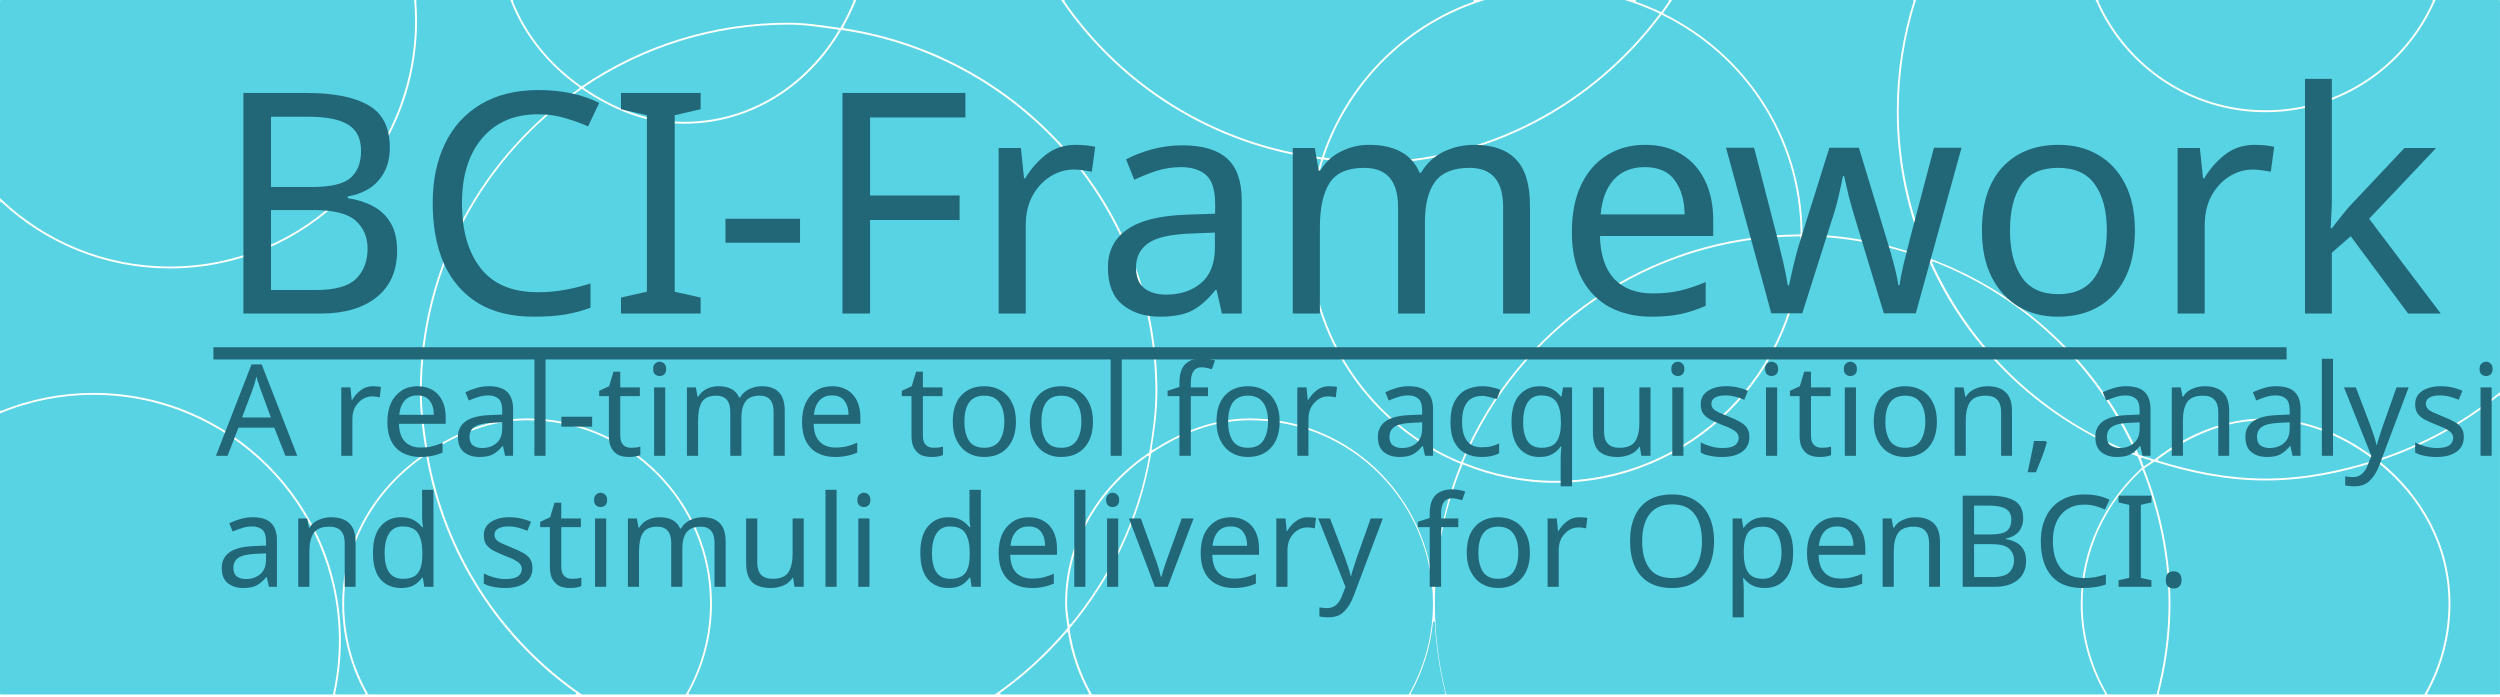
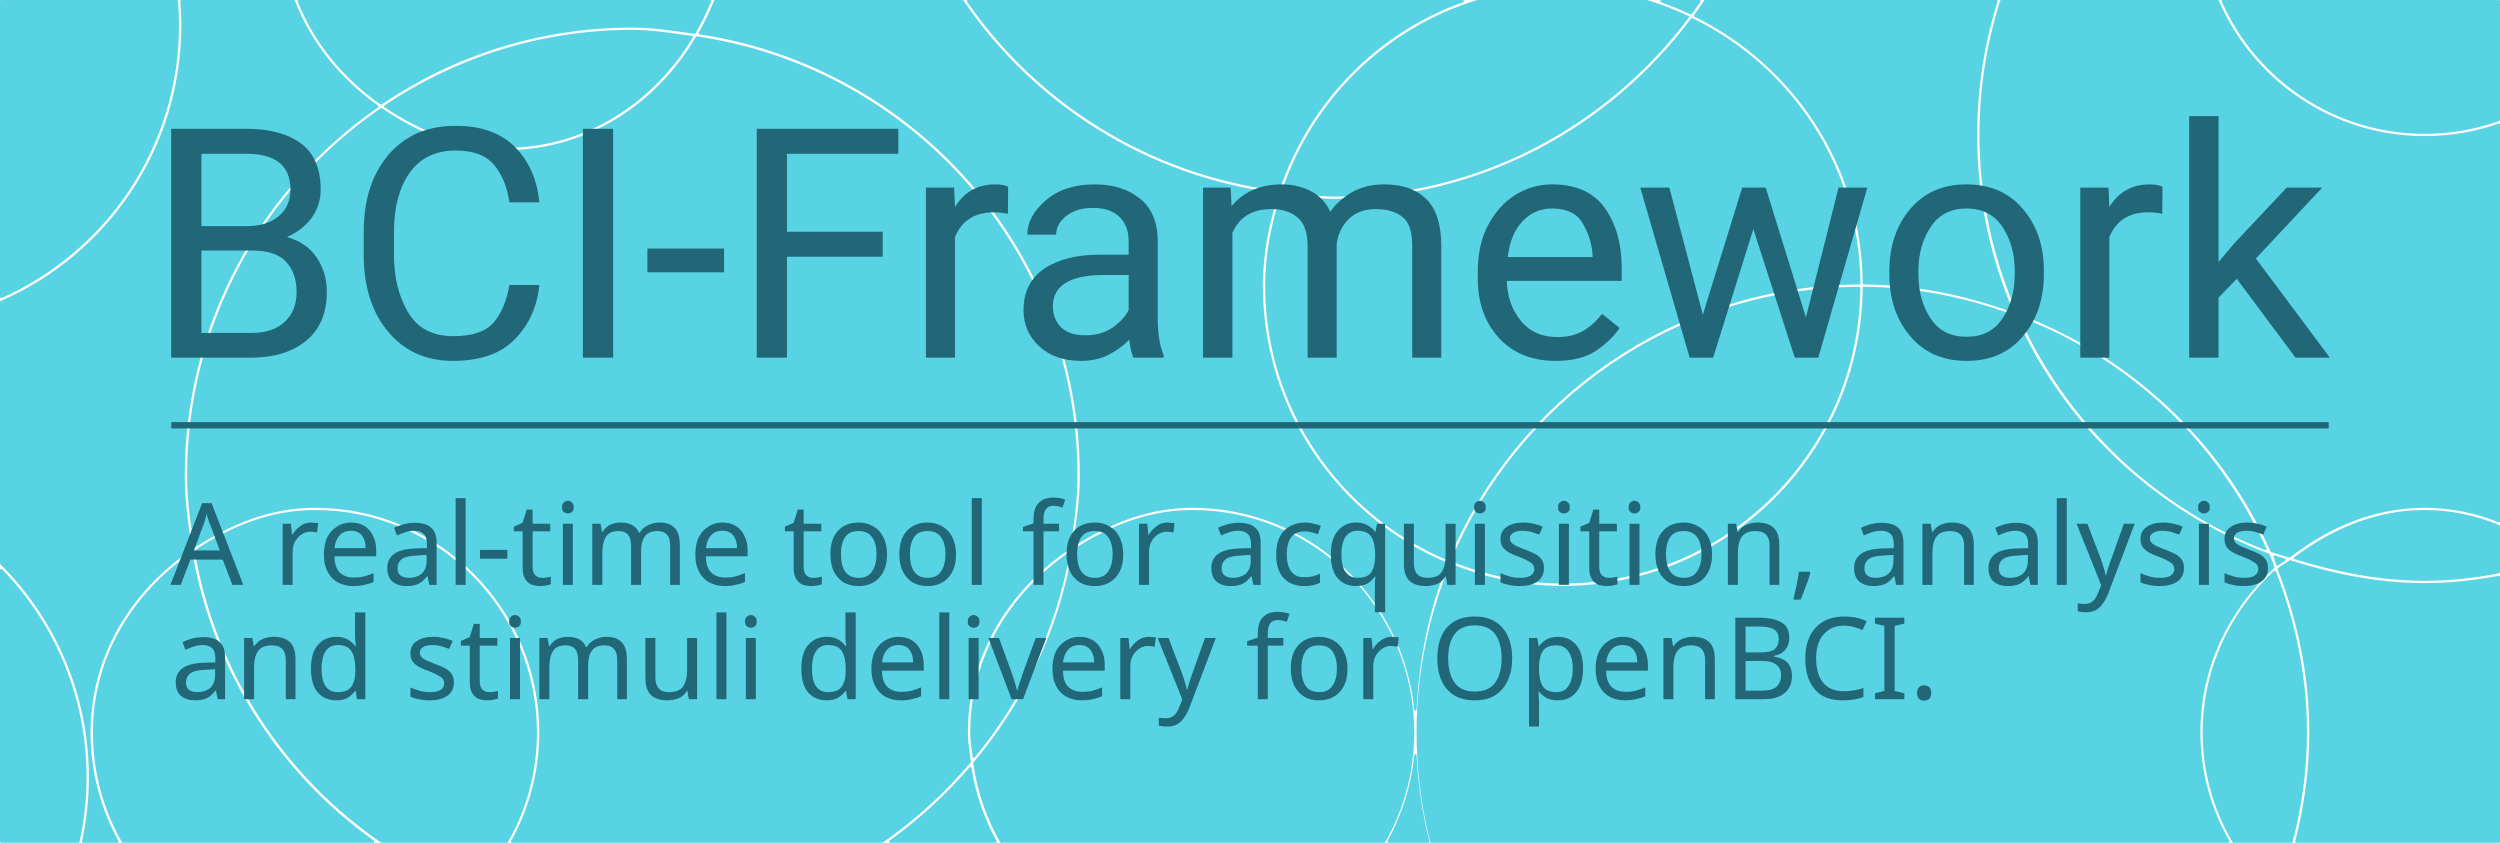
- <svg xmlns="http://www.w3.org/2000/svg" width="720.001" height="200.55" viewBox="0 0 190.5 53.062" version="1.1" id="svg8">
+ <svg xmlns="http://www.w3.org/2000/svg" width="593.292" height="199.999" viewBox="0 0 156.975 52.916" version="1.1" id="svg8">
  <defs id="defs2" />
-   <g id="layer1" transform="translate(326.5035,-2102.328)">
+   <g id="layer1" transform="translate(306.1127,-2102.329)">
    <circle cy="139.725" cx="-591.701" id="circle1545" style="opacity:0.673;fill:#aaaaff;fill-opacity:0.301;stroke:#000000;stroke-width:0.304;stroke-miterlimit:4;stroke-dasharray:none;stroke-opacity:1" r="0" />
    <circle r="0" style="opacity:0.673;fill:#aaaaff;fill-opacity:0.301;stroke:#000000;stroke-width:0.304;stroke-miterlimit:4;stroke-dasharray:none;stroke-opacity:1" id="ellipse1617" cx="-993.513" cy="168.136" />
    <circle r="0" cy="733.208" cx="-958.144" id="ellipse1906" style="opacity:0.673;fill:none;fill-opacity:0.301;stroke:#000000;stroke-width:0.794;stroke-miterlimit:4;stroke-dasharray:none;stroke-opacity:1" />
    <circle r="0" cy="582.331" cx="-1500.972" id="ellipse1926" style="opacity:0.673;fill:none;fill-opacity:0.301;stroke:#000000;stroke-width:0.794;stroke-miterlimit:4;stroke-dasharray:none;stroke-opacity:1" />
    <circle r="0" cy="255.978" cx="-958.144" id="ellipse1946" style="opacity:0.673;fill:none;fill-opacity:0.301;stroke:#000000;stroke-width:0.794;stroke-miterlimit:4;stroke-dasharray:none;stroke-opacity:1" />
    <g id="g898" transform="matrix(1.095339,0,0,1.096988,30.33818,-203.7156)">
-       <path d="m -325.716,2102.225 v 13.668 c 3.052,2.918 7.187,4.714 11.745,4.714 9.391,0 17,-7.611 17,-17.002 0,-0.465 -0.021,-0.925 -0.058,-1.38 z m 28.954,0 c 0.036,0.455 0.057,0.915 0.057,1.38 10e-6,9.534 -7.732,17.265 -17.266,17.265 -4.537,0 -8.663,-1.753 -11.745,-4.615 v 14.379 c 1.992,-0.802 4.165,-1.248 6.444,-1.248 9.534,0 17.268,7.731 17.268,17.265 0,1.263 -0.139,2.493 -0.397,3.679 h 1.971 c -1.025,-1.851 -1.61,-3.979 -1.61,-6.245 -10e-6,-4.451 2.394,-8.185 5.82,-10.51 -0.226,-1.37 -0.422,-2.752 -0.422,-4.185 0,-8.769 4.408,-16.492 11.11,-21.135 -2.134,-1.515 -3.846,-3.582 -4.79,-6.031 z m 6.724,0 c 0.941,2.382 2.622,4.391 4.715,5.859 4.11,-2.784 9.065,-4.412 14.402,-4.412 1.224,0 2.394,0.194 3.572,0.359 0.331,-0.583 0.629,-1.186 0.887,-1.806 z m 23.865,0 c -0.257,0.63 -0.552,1.242 -0.882,1.835 12.356,1.877 21.855,12.451 21.855,25.33 0,1.357 -0.198,2.662 -0.401,3.963 2,-1.269 4.235,-2.193 6.778,-2.193 6.689,0 12.13,5.103 12.794,11.617 0.15,-2.938 0.726,-5.76 1.781,-8.357 -6.22,-2.611 -10.594,-8.754 -10.594,-15.922 0,-1.831 0.363,-3.561 0.891,-5.217 -7.496,-0.962 -13.995,-5.111 -18.044,-11.056 z m 14.501,0 c 4.022,5.816 10.424,9.865 17.802,10.798 1.689,-5.021 5.585,-9.024 10.55,-10.798 z m 29.194,0 c -5.23,1.59 -9.367,5.656 -11.125,10.826 0.971,0.112 1.921,0.295 2.922,0.295 8.317,0 15.63,-4.047 20.275,-10.215 -0.758,-0.354 -1.545,-0.658 -2.355,-0.906 z m 10.549,0 c 0.578,0.206 1.143,0.44 1.694,0.7 0.17,-0.23 0.333,-0.465 0.495,-0.7 z m 2.512,0 c -0.19,0.28 -0.384,0.556 -0.584,0.828 5.685,2.796 9.632,8.573 9.68,15.324 2.988,0.014 5.816,0.621 8.481,1.572 -1.317,-3.092 -2.051,-6.492 -2.051,-10.065 0,-2.673 0.412,-5.245 1.173,-7.659 z m 16.972,0 c -0.767,2.414 -1.183,4.986 -1.183,7.659 0,3.623 0.783,7.056 2.147,10.176 6.489,2.423 11.739,7.334 14.531,13.633 0.334,0.123 0.685,0.207 1.026,0.316 2.182,-1.681 4.787,-2.849 7.753,-2.849 2.967,0 5.571,1.17 7.752,2.852 3.136,-1.008 6.009,-2.6 8.489,-4.646 v -27.14 h -4.378 c -1.987,4.583 -6.55,7.792 -11.863,7.792 -5.313,0 -9.877,-3.208 -11.865,-7.792 z m 12.7,0 c 1.969,4.435 6.408,7.529 11.574,7.529 5.166,0 9.604,-3.094 11.573,-7.529 z m -30.426,1.032 c -4.692,6.25 -12.094,10.352 -20.509,10.352 -1.028,0 -2.006,-0.186 -3.002,-0.303 -0.531,1.646 -0.893,3.368 -0.893,5.192 -10e-6,7.052 4.292,13.099 10.407,15.674 3.865,-9.238 12.959,-15.733 23.584,-15.793 -0.047,-6.672 -3.957,-12.38 -9.586,-15.122 z m -60.75,0.678 c -5.245,0 -10.114,1.592 -14.164,4.31 2.009,1.341 4.287,2.31 6.885,2.31 4.614,0 8.472,-2.591 10.685,-6.277 -1.125,-0.152 -2.239,-0.343 -3.406,-0.343 z m 3.697,0.373 c -2.246,3.822 -6.224,6.513 -10.977,6.513 -2.685,1e-4 -5.039,-1.012 -7.106,-2.414 -6.679,4.588 -11.071,12.266 -11.071,20.983 0,1.376 0.195,2.7 0.405,4.017 2.017,-1.301 4.281,-2.248 6.859,-2.248 7.137,0 12.926,5.789 12.926,12.926 0,2.269 -0.594,4.395 -1.627,6.245 h 21.223 c 1.862,-1.297 3.546,-2.836 5.012,-4.565 -0.073,-0.556 -0.17,-1.104 -0.17,-1.679 0,-4.471 2.412,-8.22 5.863,-10.541 0.224,-1.359 0.42,-2.731 0.42,-4.154 0,-12.794 -9.465,-23.279 -21.758,-25.082 z m 66.635,14.334 c -10.506,0.062 -19.501,6.473 -23.331,15.601 1.963,0.792 4.097,1.252 6.344,1.252 9.34,0 16.905,-7.532 16.987,-16.853 z m 0.266,0 c -0.08,9.466 -7.768,17.121 -17.252,17.121 -2.274,0 -4.433,-0.466 -6.422,-1.266 -1.207,2.963 -1.9,6.191 -1.9,9.588 0,2.155 0.271,4.246 0.776,6.245 h 45.702 c -1.059,-1.841 -1.677,-3.959 -1.677,-6.245 0,-3.771 1.675,-7.092 4.252,-9.455 -0.097,-0.241 -0.181,-0.484 -0.285,-0.721 -6.488,-2.422 -11.738,-7.331 -14.531,-13.628 -2.712,-1.001 -5.605,-1.625 -8.662,-1.639 z m 9.021,1.746 c 2.75,6.041 7.769,10.787 13.992,13.189 -2.749,-6.041 -7.77,-10.787 -13.992,-13.189 z m -127.971,9.263 c -2.281,0 -4.456,0.453 -6.444,1.268 v 19.412 h 23.044 c 0.262,-1.185 0.402,-2.415 0.402,-3.679 10e-6,-9.391 -7.611,-17 -17.002,-17 z m 167.343,0.048 c -2.415,1.959 -5.19,3.498 -8.212,4.497 2.917,2.37 4.896,5.838 4.896,9.889 0,2.265 -0.584,4.394 -1.609,6.245 h 4.924 z m -137.183,1.719 c -2.574,0 -4.832,0.959 -6.83,2.277 1.182,6.9 5.116,12.831 10.65,16.634 h 7.188 c 1.05,-1.844 1.653,-3.974 1.653,-6.249 2e-5,-6.994 -5.666,-12.662 -12.66,-12.662 z m 50.29,0 c -2.567,0 -4.816,0.955 -6.811,2.266 -0.778,4.601 -2.797,8.733 -5.674,12.158 0.226,1.613 0.756,3.128 1.525,4.487 h 21.971 c 1.049,-1.844 1.651,-3.975 1.651,-6.249 0,-6.994 -5.667,-12.662 -12.662,-12.662 z m 70.652,0 c -2.837,0 -5.324,1.11 -7.435,2.686 2.367,0.727 4.83,1.233 7.435,1.233 2.605,0 5.068,-0.506 7.434,-1.233 -2.111,-1.575 -4.597,-2.686 -7.434,-2.686 z m -128.019,2.444 c -3.292,2.286 -5.584,5.906 -5.584,10.219 0,2.274 0.602,4.405 1.651,6.249 h 14.353 c -5.39,-3.83 -9.224,-9.683 -10.42,-16.468 z m 50.271,0.014 c -3.281,2.288 -5.564,5.901 -5.564,10.205 0,0.478 0.089,0.931 0.141,1.395 2.711,-3.294 4.642,-7.225 5.424,-11.6 z m 69.147,0.14 c 0.063,0.147 0.094,0.308 0.154,0.457 0.126,-0.111 0.286,-0.175 0.416,-0.281 -0.189,-0.062 -0.384,-0.109 -0.57,-0.176 z m 0.886,0.276 c -0.206,0.163 -0.456,0.264 -0.652,0.439 1.137,2.905 1.816,6.042 1.816,9.35 0,2.162 -0.291,4.25 -0.81,6.249 h 18.37 c 1.048,-1.844 1.65,-3.975 1.65,-6.249 0,-4.036 -2.007,-7.471 -4.947,-9.789 -2.45,0.775 -5.008,1.308 -7.714,1.308 -2.706,0 -5.265,-0.533 -7.715,-1.308 z m -0.879,0.592 c -2.475,2.311 -4.068,5.543 -4.068,9.197 0,2.289 0.626,4.413 1.701,6.249 h 3.325 c 0.525,-1.997 0.821,-4.085 0.821,-6.249 0,-3.253 -0.667,-6.338 -1.78,-9.197 z m -49.264,10.509 c -0.181,1.776 -0.719,3.445 -1.539,4.936 h 2.274 c -0.397,-1.593 -0.649,-3.243 -0.736,-4.936 z m -25.514,0.737 c -1.361,1.574 -2.903,2.986 -4.594,4.2 h 6.041 c -0.707,-1.283 -1.206,-2.698 -1.446,-4.2 z" style="opacity:1;fill:#58d3e4;fill-opacity:1;stroke:#58d3e4;stroke-width:0.132;stroke-linecap:square;stroke-linejoin:round;stroke-miterlimit:4;stroke-dasharray:none;stroke-dashoffset:0;stroke-opacity:1;paint-order:fill markers stroke" id="rect857" />
-       <g style="fill:#216778;fill-opacity:1" transform="matrix(1.07764,0,0,1.07764,20.4673,-178.3295)" id="g891">
-         <text xml:space="preserve" style="font-style:normal;font-variant:normal;font-weight:normal;font-stretch:normal;font-size:19.904px;line-height:0;font-family:Caladea;-inkscape-font-specification:Caladea;letter-spacing:0px;word-spacing:0px;fill:#216778;fill-opacity:1;stroke:none;stroke-width:0.995" x="-307.526" y="2136.398" id="text856">
-           <tspan id="tspan854" x="-307.526" y="2136.398" style="font-style:normal;font-variant:normal;font-weight:normal;font-stretch:normal;font-family:TimeBurner;-inkscape-font-specification:TimeBurner;fill:#216778;fill-opacity:1;stroke-width:0.995">BCI-Framework</tspan>
-         </text>
-         <text xml:space="preserve" style="font-style:normal;font-variant:normal;font-weight:normal;font-stretch:normal;font-size:8.214px;line-height:1;font-family:Caladea;-inkscape-font-specification:Caladea;letter-spacing:0px;word-spacing:0px;fill:#216778;fill-opacity:1;stroke:none;stroke-width:0.411" x="-307.362" y="2145.567" id="text860">
-           <tspan id="tspan858" x="-307.362" y="2145.567" style="font-style:normal;font-variant:normal;font-weight:100;font-stretch:normal;line-height:1;font-family:Trench;-inkscape-font-specification:'Trench Thin';fill:#216778;fill-opacity:1;stroke-width:0.411">A real-time tool for acquisition, analysis</tspan>
-           <tspan x="-307.362" y="2154.011" style="font-style:normal;font-variant:normal;font-weight:100;font-stretch:normal;line-height:1;font-family:Trench;-inkscape-font-specification:'Trench Thin';fill:#216778;fill-opacity:1;stroke-width:0.411" id="tspan946">and stimuli delivery for OpenBCI.</tspan>
-         </text>
-         <rect style="opacity:1;fill:#216778;fill-opacity:1;stroke:none;stroke-width:0.131;stroke-linecap:square;stroke-linejoin:miter;stroke-miterlimit:4;stroke-dasharray:none;stroke-dashoffset:0;stroke-opacity:1;paint-order:fill markers stroke" id="rect873" width="133.834" height="0.788" x="-307.526" y="2138.57" />
+       <path id="rect857" style="opacity:1;fill:#58d3e4;fill-opacity:1;stroke:#58d3e4;stroke-width:0.548;stroke-linecap:square;stroke-linejoin:round;stroke-miterlimit:4;stroke-dasharray:none;stroke-dashoffset:0;stroke-opacity:1;paint-order:fill markers stroke" d="M 77.342,0.275 V 70.49 c 24.7,-10.943 41.932,-35.699 41.932,-64.494 0,-1.928 -0.086,-3.833 -0.238,-5.721 z m 42.797,0 c 0.15,1.888 0.234,3.793 0.234,5.721 3e-5,29.403 -17.713,54.668 -43.031,65.684 v 62.029 c 13.026,12.967 21.094,30.923 21.094,50.764 0,5.236 -0.575,10.338 -1.643,15.254 h 8.16 c -4.242,-7.675 -6.664,-16.5 -6.664,-25.893 -4.1e-5,-18.456 9.911,-33.936 24.096,-43.576 -0.934,-5.679 -1.748,-11.408 -1.748,-17.352 0,-36.356 18.249,-68.379 45.992,-87.629 -8.836,-6.28 -15.922,-14.849 -19.83,-25.002 z m 27.838,0 C 151.87,10.153 158.831,18.482 167.496,24.564 184.511,13.022 205.024,6.273 227.119,6.273 c 5.065,0 9.912,0.803 14.789,1.488 1.372,-2.416 2.602,-4.915 3.674,-7.486 z m 98.797,0 c -1.062,2.612 -2.286,5.151 -3.652,7.609 51.151,7.783 90.478,51.623 90.479,105.021 0,5.628 -0.819,11.038 -1.658,16.43 8.279,-5.261 17.531,-9.096 28.059,-9.096 27.693,0 50.215,21.158 52.967,48.166 0.623,-12.181 3.005,-23.883 7.375,-34.648 -25.752,-10.825 -43.857,-36.296 -43.857,-66.014 0,-7.59 1.503,-14.766 3.689,-21.631 C 349.14,42.125 322.238,24.925 305.475,0.275 Z m 60.033,0 C 323.457,24.39 349.962,41.177 380.504,45.043 387.496,24.227 403.626,7.628 424.178,0.275 Z m 120.861,0 C 406.018,6.867 388.892,23.724 381.611,45.158 c 4.019,0.466 7.954,1.225 12.098,1.225 34.433,0 64.708,-16.78 83.938,-42.354 -3.139,-1.47 -6.395,-2.729 -9.75,-3.754 z m 43.67,0 c 2.393,0.854 4.733,1.824 7.012,2.902 0.702,-0.954 1.379,-1.926 2.051,-2.902 z m 10.398,0 c -0.785,1.16 -1.591,2.304 -2.418,3.432 23.535,11.593 39.875,35.543 40.072,63.533 12.371,0.058 24.076,2.577 35.109,6.52 -5.451,-12.82 -8.49,-26.917 -8.49,-41.729 0,-11.083 1.706,-21.744 4.855,-31.756 z m 70.262,0 C 548.822,10.283 547.102,20.946 547.102,32.031 c 0,15.021 3.24,29.254 8.887,42.189 26.863,10.047 48.596,30.407 60.156,56.523 1.383,0.511 2.837,0.856 4.246,1.311 9.032,-6.97 19.817,-11.814 32.098,-11.814 6.269,0 12.144,1.27 17.598,3.436 V 29.611 c -5.51,1.922 -11.431,2.969 -17.596,2.969 -21.995,0 -40.891,-13.301 -49.119,-32.305 z m 52.576,0 c 8.153,18.387 26.529,31.215 47.916,31.215 6.175,0 12.097,-1.075 17.596,-3.039 V 0.275 Z M 478.615,4.555 C 459.189,30.467 428.549,47.475 393.709,47.475 c -4.257,0 -8.303,-0.769 -12.43,-1.256 -2.198,6.826 -3.695,13.966 -3.695,21.525 -4e-5,29.238 17.77,54.307 43.082,64.984 C 436.665,94.428 474.314,67.499 518.299,67.25 518.104,39.586 501.918,15.921 478.615,4.555 Z M 227.119,7.365 c -21.713,0 -41.87,6.602 -58.637,17.871 8.318,5.56 17.748,9.58 28.502,9.58 19.1,0 35.073,-10.744 44.234,-26.027 -4.658,-0.63 -9.269,-1.424 -14.1,-1.424 z m 15.307,1.547 c -9.297,15.847 -25.767,27.004 -45.441,27.004 -11.115,4.14e-4 -20.86,-4.195 -29.416,-10.008 -27.651,19.022 -45.832,50.858 -45.832,86.998 0,5.706 0.806,11.196 1.676,16.656 8.35,-5.395 17.722,-9.322 28.395,-9.322 29.547,0 53.512,24.002 53.512,53.594 0,9.409 -2.46,18.223 -6.734,25.893 h 87.859 c 7.707,-5.379 14.68,-11.758 20.748,-18.93 -0.302,-2.304 -0.703,-4.576 -0.703,-6.963 0,-18.536 9.986,-34.079 24.273,-43.703 0.929,-5.636 1.738,-11.324 1.738,-17.225 0,-53.044 -39.185,-96.517 -90.074,-103.994 z M 518.285,68.344 c -43.492,0.257 -80.733,26.84 -96.586,64.686 8.128,3.282 16.96,5.188 26.264,5.188 38.667,0 69.984,-31.228 70.322,-69.873 z m 1.1,0 c -0.33,39.246 -32.157,70.984 -71.422,70.984 -9.415,0 -18.353,-1.933 -26.586,-5.248 -4.998,12.284 -7.867,25.669 -7.867,39.754 0,8.936 1.123,17.607 3.211,25.893 h 189.201 c -4.383,-7.635 -6.943,-16.415 -6.943,-25.893 0,-15.636 6.933,-29.405 17.604,-39.203 -0.4,-0.998 -0.751,-2.005 -1.18,-2.988 -26.861,-10.044 -48.595,-30.395 -60.158,-56.506 -11.226,-4.151 -23.206,-6.735 -35.859,-6.793 z m 37.346,7.24 C 568.114,100.63 588.894,120.306 614.656,130.266 603.275,105.219 582.491,85.545 556.73,75.584 Z M 151.807,121.314 c -10.657,0 -20.003,3.975 -28.275,9.443 4.895,28.608 21.181,53.2 44.088,68.967 h 29.758 c 4.347,-7.644 6.842,-16.479 6.842,-25.91 8e-5,-28.999 -23.457,-52.5 -52.412,-52.5 z m 208.193,0 c -10.625,0 -19.937,3.958 -28.195,9.396 -3.223,19.076 -11.58,36.208 -23.49,50.408 0.938,6.688 3.129,12.968 6.312,18.605 h 90.957 c 4.341,-7.646 6.834,-16.484 6.834,-25.91 0,-28.999 -23.462,-52.5 -52.418,-52.5 z m 292.488,0 c -11.746,0 -22.041,4.603 -30.779,11.135 9.797,3.013 19.995,5.111 30.779,5.111 6.039,0 11.894,-0.659 17.598,-1.768 v -10.922 c -5.44,-2.229 -11.308,-3.557 -17.598,-3.557 z m -529.982,10.133 c -13.627,9.478 -23.117,24.487 -23.117,42.367 0,9.427 2.493,18.264 6.834,25.91 h 59.42 C 143.33,183.846 127.458,159.579 122.506,131.447 Z m 208.117,0.059 c -13.582,9.485 -23.035,24.466 -23.035,42.311 0,1.981 0.369,3.86 0.582,5.783 11.221,-13.659 19.218,-29.955 22.453,-48.094 z m 286.258,0.582 c 0.26,0.61 0.39,1.278 0.639,1.895 0.521,-0.459 1.184,-0.727 1.723,-1.166 -0.781,-0.257 -1.588,-0.451 -2.361,-0.729 z m 3.67,1.143 c -0.854,0.675 -1.889,1.097 -2.699,1.822 4.709,12.043 7.52,25.051 7.52,38.764 0,8.963 -1.205,17.622 -3.352,25.908 h 48.066 v -62.811 c -5.705,1.094 -11.562,1.74 -17.598,1.74 -11.203,0 -21.795,-2.21 -31.938,-5.424 z m -543.209,2.033 v 64.463 h 18.33 c 1.083,-4.913 1.664,-10.015 1.664,-15.254 2e-5,-19.149 -7.623,-36.508 -19.994,-49.209 z m 539.57,0.42 c -10.246,9.58 -16.842,22.982 -16.842,38.133 0,9.492 2.59,18.298 7.043,25.908 h 13.766 c 2.172,-8.281 3.4,-16.939 3.4,-25.908 0,-13.489 -2.763,-26.275 -7.367,-38.133 z M 412.967,179.256 c -0.751,7.362 -2.978,14.286 -6.371,20.469 h 9.416 c -1.643,-6.603 -2.686,-13.445 -3.045,-20.469 z m -105.623,3.055 c -5.633,6.526 -12.018,12.379 -19.02,17.414 h 25.008 c -2.927,-5.32 -4.992,-11.187 -5.988,-17.414 z" transform="matrix(0.2415538,0,0,0.2411906,-325.782,2102.159)" />
+       <g style="fill:#216778;fill-opacity:1" transform="matrix(1.07764,0,0,1.07764,32.78297,-172.5443)" id="g891">
+         <g id="g6707">
+           <text xml:space="preserve" style="font-style:normal;font-variant:normal;font-weight:normal;font-stretch:normal;font-size:17.094px;line-height:0;font-family:'DejaVu Sans';-inkscape-font-specification:'DejaVu Sans';letter-spacing:0px;word-spacing:0px;fill:#216778;fill-opacity:1;stroke:none;stroke-width:0.855" x="-307.757" y="2129.816" id="text856">
+             <tspan id="tspan854" x="-307.757" y="2129.816" style="font-style:normal;font-variant:normal;font-weight:normal;font-stretch:normal;font-family:Roboto;-inkscape-font-specification:Roboto;fill:#216778;fill-opacity:1;stroke-width:0.855">BCI-Framework</tspan>
+           </text>
+           <text xml:space="preserve" style="font-style:normal;font-variant:normal;font-weight:normal;font-stretch:normal;font-size:6.063px;line-height:1;font-family:Caladea;-inkscape-font-specification:Caladea;letter-spacing:0px;word-spacing:0px;fill:#216778;fill-opacity:1;stroke:none;stroke-width:0.303" x="-306.389" y="2141.888" id="text860">
+             <tspan id="tspan858" x="-306.389" y="2141.888" style="font-style:normal;font-variant:normal;font-weight:normal;font-stretch:normal;line-height:1;font-family:Morn;-inkscape-font-specification:Morn;fill:#216778;fill-opacity:1;stroke-width:0.303">A real-time tool for acquisition, analysis</tspan>
+             <tspan x="-306.389" y="2147.959" style="font-style:normal;font-variant:normal;font-weight:normal;font-stretch:normal;line-height:1;font-family:Morn;-inkscape-font-specification:Morn;fill:#216778;fill-opacity:1;stroke-width:0.303" id="tspan946">and stimuli delivery for OpenBCI.</tspan>
+           </text>
+           <rect style="opacity:1;fill:#216778;fill-opacity:1;stroke:none;stroke-width:0.079;stroke-linecap:square;stroke-linejoin:miter;stroke-miterlimit:4;stroke-dasharray:none;stroke-dashoffset:0;stroke-opacity:1;paint-order:fill markers stroke" id="rect873" width="114.765" height="0.336" x="-306.346" y="2133.241" />
+         </g>
      </g>
    </g>
  </g>
</svg>
